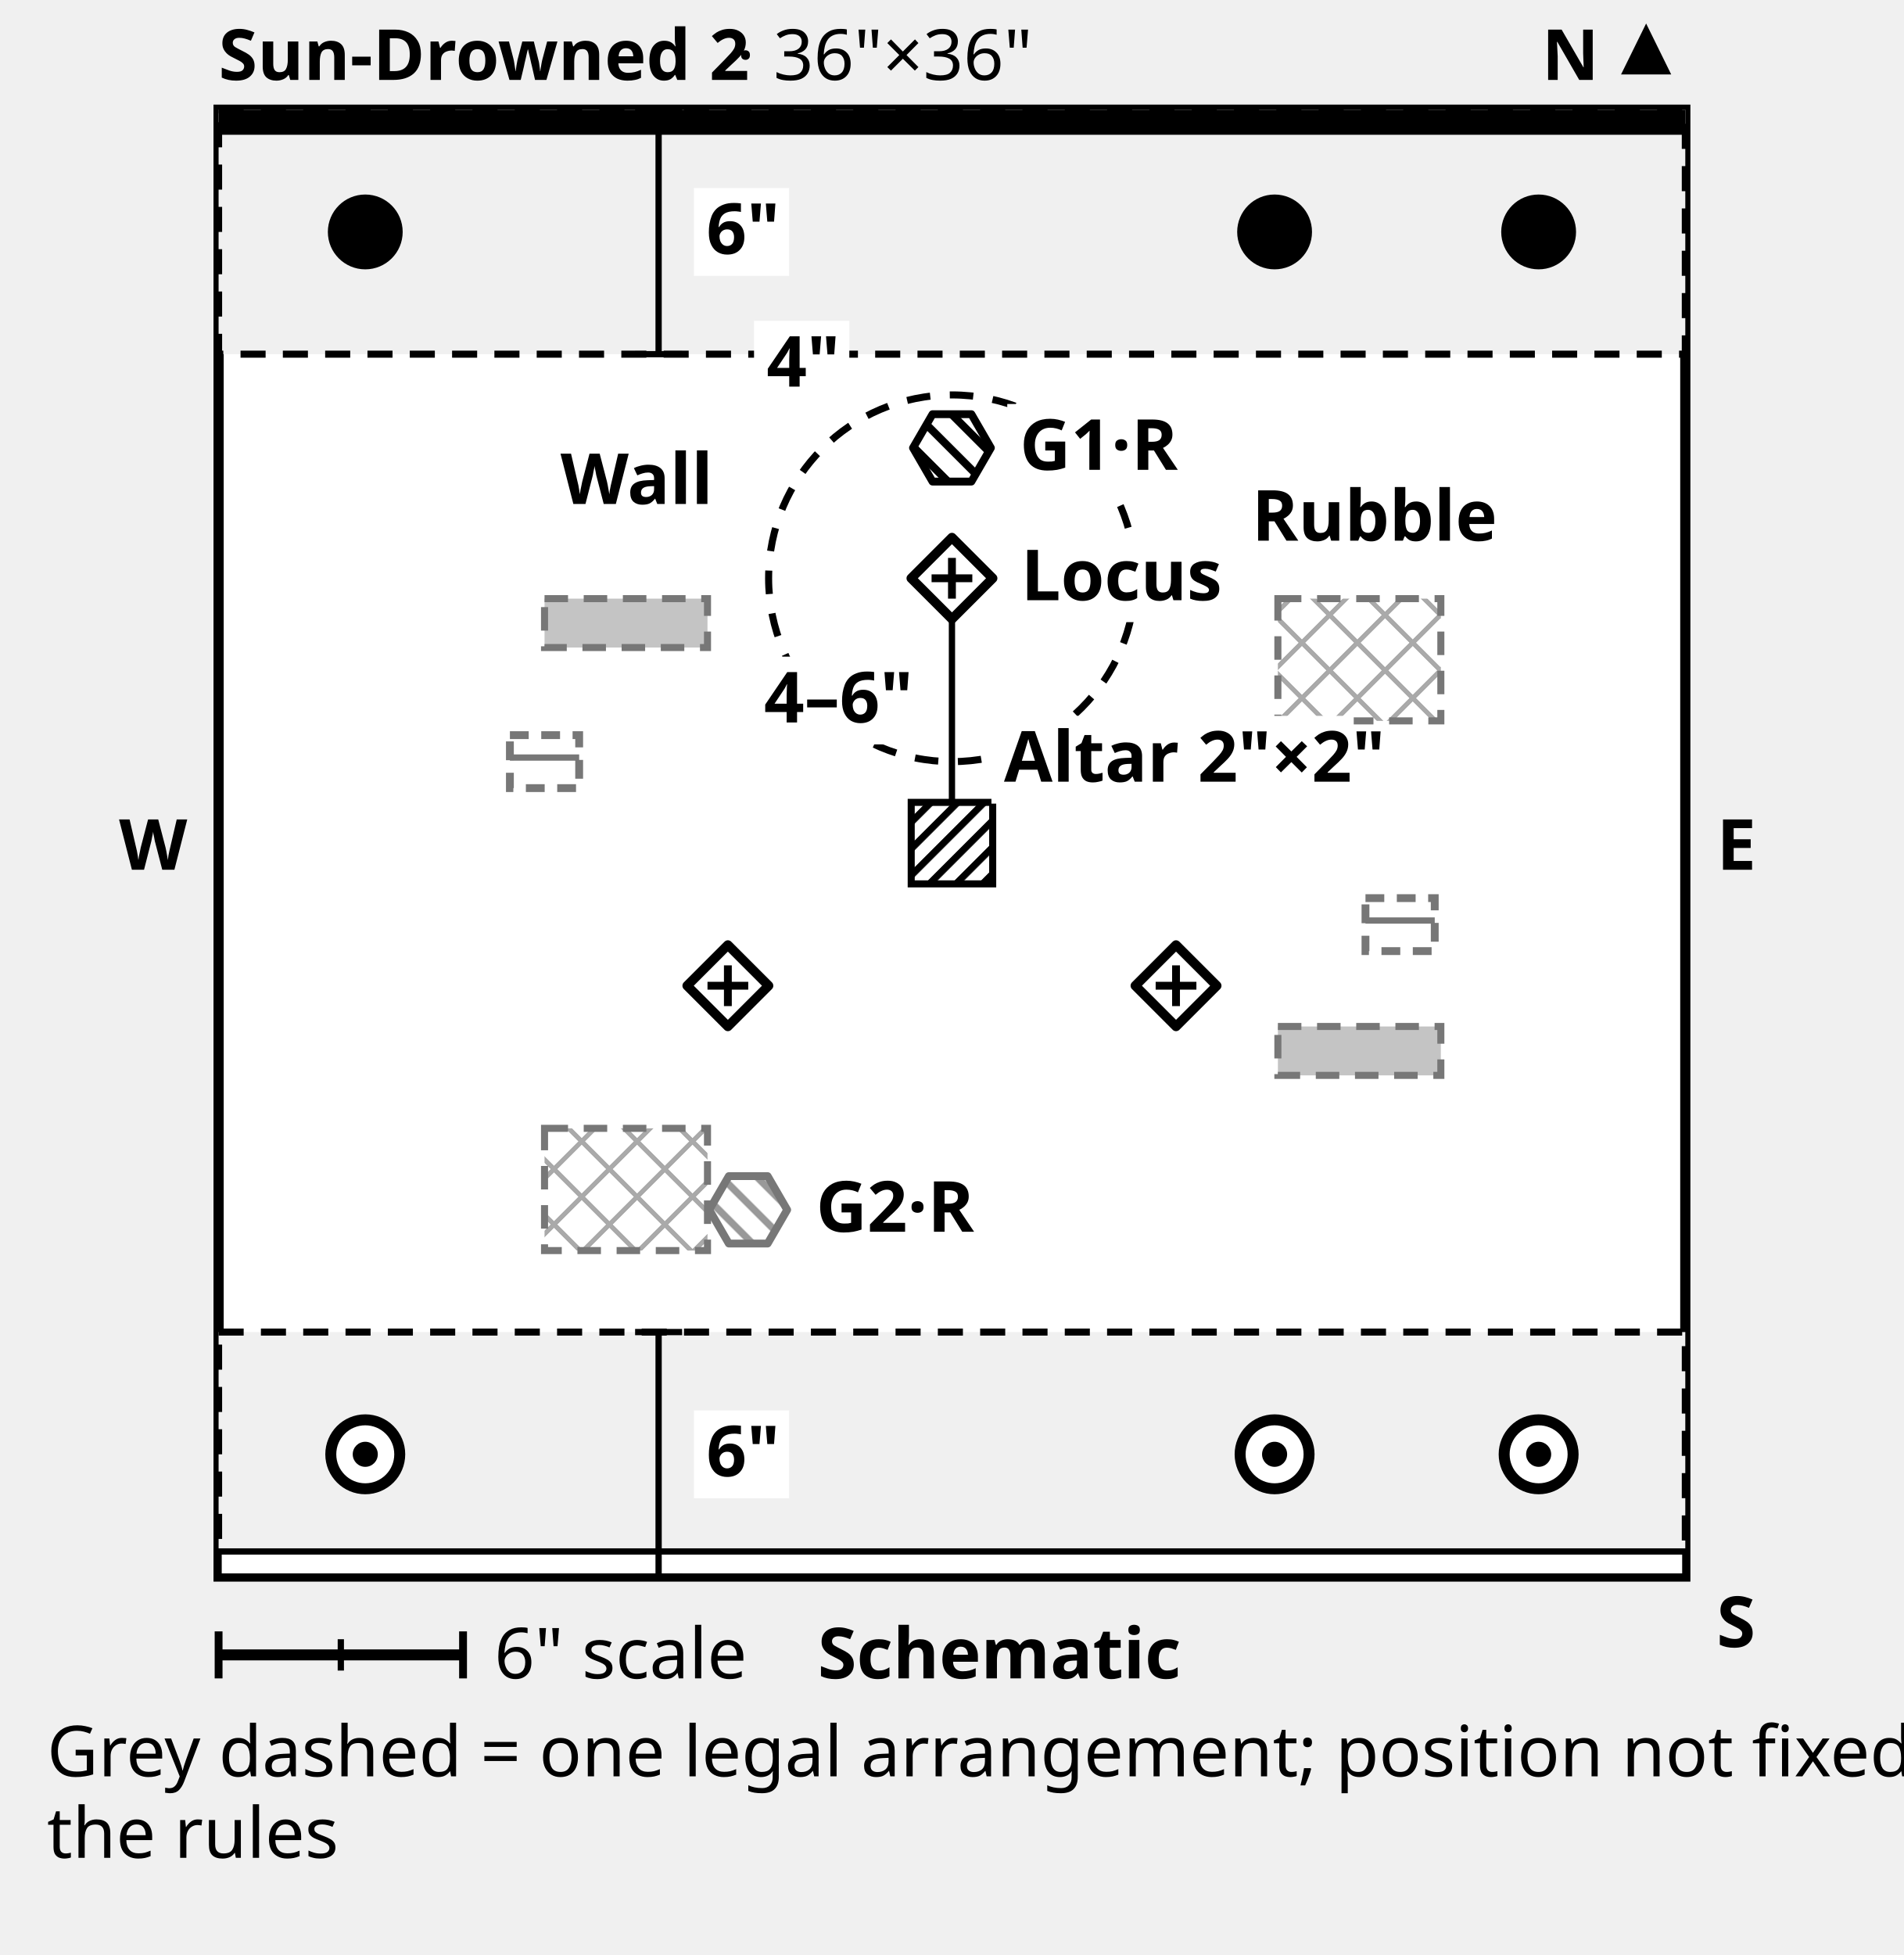
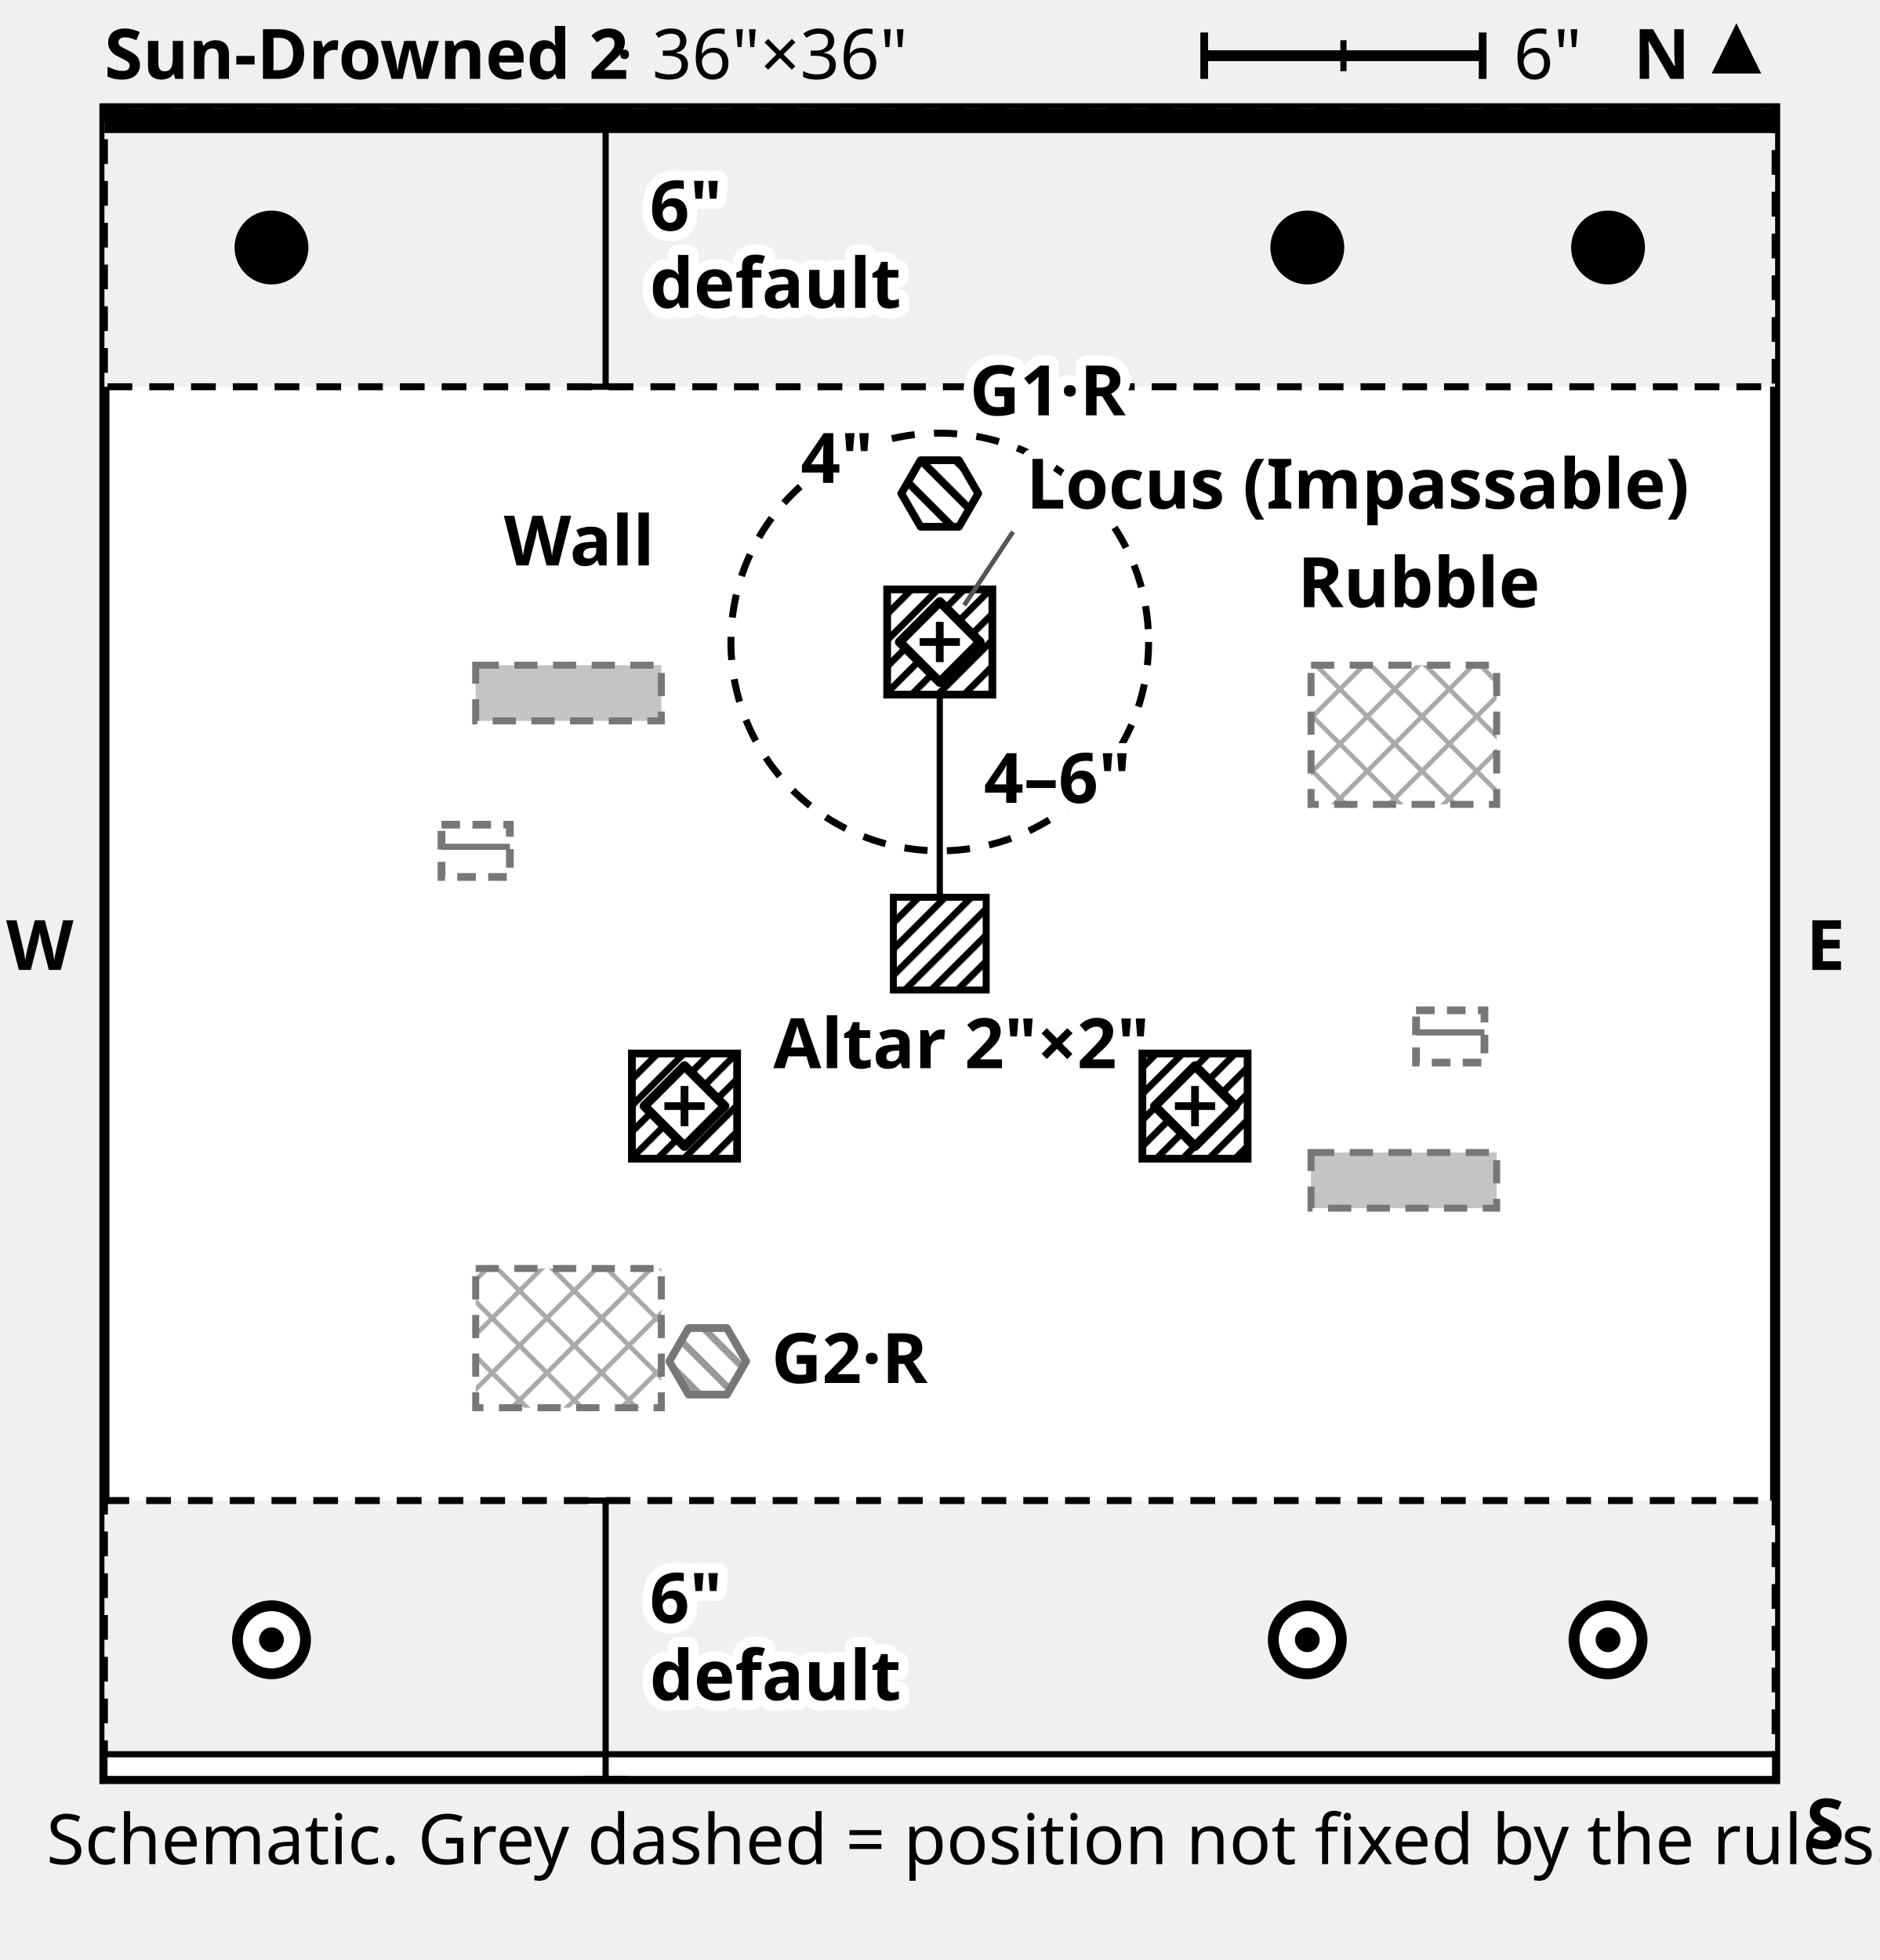
- <svg xmlns="http://www.w3.org/2000/svg" width="243pt" height="249.5pt" viewBox="0 0 243 249.5">
+ <svg xmlns="http://www.w3.org/2000/svg" width="243pt" height="253.4pt" viewBox="0 0 243 253.4">
  <defs>
    <pattern id="p-cover" width="5" height="5" patternUnits="userSpaceOnUse" patternTransform="rotate(45)">
      <rect width="5" height="5" fill="#fff" />
      <path d="M0 0.5H5M0.5 0V5" stroke="#444" stroke-width="0.7" fill="none" />
    </pattern>
    <pattern id="p-diff" width="4" height="4" patternUnits="userSpaceOnUse">
      <rect width="4" height="4" fill="#fff" />
      <circle cx="1" cy="1" r="0.75" fill="#222" />
      <circle cx="3" cy="3" r="0.75" fill="#222" />
    </pattern>
    <pattern id="p-imp" width="2.4" height="2.4" patternUnits="userSpaceOnUse" patternTransform="rotate(45)">
      <rect width="2.4" height="2.4" fill="#fff" />
      <path d="M0.4 0V2.4" stroke="#000" stroke-width="0.95" fill="none" />
    </pattern>
    <pattern id="p-mon" width="3.2" height="3.2" patternUnits="userSpaceOnUse" patternTransform="rotate(-45)">
      <rect width="3.2" height="3.2" fill="#fff" />
      <path d="M0.5 0V3.2" stroke="#000" stroke-width="1" fill="none" />
    </pattern>
    <pattern id="p-aoe" width="4" height="4" patternUnits="userSpaceOnUse" patternTransform="rotate(-45)">
      <rect width="4" height="4" fill="#fff" />
      <path d="M0.5 0V4" stroke="#777" stroke-width="1.4" fill="none" />
    </pattern>
  </defs>
  <defs>
    <pattern id="p-cover-l" width="5" height="5" patternUnits="userSpaceOnUse" patternTransform="rotate(45)">
      <rect width="5" height="5" fill="#fff" />
      <path d="M0 0.5H5M0.5 0V5" stroke="#aaa" stroke-width="0.6" fill="none" />
    </pattern>
    <pattern id="p-diff-l" width="4" height="4" patternUnits="userSpaceOnUse">
      <rect width="4" height="4" fill="#fff" />
      <circle cx="1" cy="1" r="0.7" fill="#999" />
      <circle cx="3" cy="3" r="0.7" fill="#999" />
    </pattern>
    <pattern id="p-imp-l" width="2.6" height="2.6" patternUnits="userSpaceOnUse" patternTransform="rotate(45)">
      <rect width="2.6" height="2.6" fill="#fff" />
      <path d="M0.4 0V2.6" stroke="#aaa" stroke-width="0.8" fill="none" />
    </pattern>
    <pattern id="p-mon-l" width="3.2" height="3.2" patternUnits="userSpaceOnUse" patternTransform="rotate(-45)">
      <rect width="3.2" height="3.2" fill="#fff" />
      <path d="M0.5 0V3.2" stroke="#999" stroke-width="0.9" fill="none" />
    </pattern>
    <pattern id="p-water" width="6" height="4" patternUnits="userSpaceOnUse">
      <rect width="6" height="4" fill="#fff" />
      <path d="M0 2.2Q1.5 0.4 3 2.2T6 2.2" stroke="#333" stroke-width="0.8" fill="none" />
    </pattern>
    <pattern id="p-water-l" width="6" height="4" patternUnits="userSpaceOnUse">
      <rect width="6" height="4" fill="#fff" />
      <path d="M0 2.2Q1.5 0.4 3 2.2T6 2.2" stroke="#aaa" stroke-width="0.8" fill="none" />
    </pattern>
    <pattern id="p-slip" width="6" height="6" patternUnits="userSpaceOnUse" patternTransform="rotate(-30)">
      <rect width="6" height="6" fill="#fff" />
      <path d="M0.5 1.5H3.5M3.5 4.5H5.5" stroke="#333" stroke-width="0.9" fill="none" />
    </pattern>
    <pattern id="p-slip-l" width="6" height="6" patternUnits="userSpaceOnUse" patternTransform="rotate(-30)">
      <rect width="6" height="6" fill="#fff" />
      <path d="M0.5 1.5H3.5M3.5 4.5H5.5" stroke="#aaa" stroke-width="0.9" fill="none" />
    </pattern>
-     <clipPath id="bclip">
-       <rect x="22.5" y="14" width="198" height="198" />
-     </clipPath>
    <pattern id="p-dark" width="4" height="4" patternUnits="userSpaceOnUse">
      <rect width="4" height="4" fill="#d9d9d9" />
      <path d="M0 4L4 0" stroke="#fff" stroke-width="0.9" fill="none" />
    </pattern>
+     <pattern id="p-diffo" width="4" height="4" patternUnits="userSpaceOnUse">
+       <circle cx="1" cy="1" r="0.8" fill="#222" />
+       <circle cx="3" cy="3" r="0.8" fill="#222" />
+     </pattern>
+     <pattern id="p-diffo-l" width="4" height="4" patternUnits="userSpaceOnUse">
+       <circle cx="1" cy="1" r="0.8" fill="#999" />
+       <circle cx="3" cy="3" r="0.8" fill="#999" />
+     </pattern>
+     <pattern id="p-chasm" width="6" height="6" patternUnits="userSpaceOnUse">
+       <rect width="6" height="6" fill="#d4d4d4" />
+       <path d="M1.5 0V6M4.5 0V6" stroke="#333" stroke-width="1.1" stroke-dasharray="2.6 1.6" fill="none" />
+     </pattern>
+     <pattern id="p-chasm-l" width="6" height="6" patternUnits="userSpaceOnUse">
+       <rect width="6" height="6" fill="#efefef" />
+       <path d="M1.5 0V6M4.5 0V6" stroke="#aaa" stroke-width="1.1" stroke-dasharray="2.6 1.6" fill="none" />
+     </pattern>
+     <clipPath id="bclip">
+       <rect x="13.5" y="14" width="216" height="216" />
+     </clipPath>
  </defs>
-   <rect x="27.9" y="14" width="187.2" height="187.2" fill="#fff" stroke="#000" stroke-width="1.3" />
-   <rect x="27.9" y="14" width="187.2" height="31.2" fill="#f0f0f0" stroke="#000" stroke-width="0.9" stroke-dasharray="3.2 2.2" />
-   <rect x="27.9" y="14" width="187.2" height="3.2" fill="#000" />
-   <line x1="84.06" y1="14" x2="84.06" y2="45.2" stroke="#000" stroke-width="0.8" stroke-linecap="butt" />
-   <line x1="87.06" y1="14" x2="81.06" y2="14" stroke="#000" stroke-width="0.8" stroke-linecap="butt" />
-   <line x1="87.06" y1="45.2" x2="81.06" y2="45.2" stroke="#000" stroke-width="0.8" stroke-linecap="butt" />
-   <rect x="27.9" y="170" width="187.2" height="31.2" fill="#f0f0f0" stroke="#000" stroke-width="0.9" stroke-dasharray="3.2 2.2" />
-   <rect x="27.9" y="198" width="187.2" height="3.2" fill="#fff" stroke="#000" stroke-width="0.8" />
-   <line x1="84.06" y1="170" x2="84.06" y2="201.2" stroke="#000" stroke-width="0.8" stroke-linecap="butt" />
-   <line x1="87.06" y1="170" x2="81.06" y2="170" stroke="#000" stroke-width="0.8" stroke-linecap="butt" />
-   <line x1="87.06" y1="201.2" x2="81.06" y2="201.2" stroke="#000" stroke-width="0.8" stroke-linecap="butt" />
-   <rect x="116.3" y="102.4" width="10.4" height="10.4" fill="url(#p-imp)" stroke="#000" stroke-width="0.9" />
-   <rect x="69.5" y="76.4" width="20.8" height="6.24" fill="#c4c4c4" stroke="#777" stroke-width="0.9" stroke-dasharray="3 2" />
-   <rect x="163.1" y="131" width="20.8" height="6.24" fill="#c4c4c4" stroke="#777" stroke-width="0.9" stroke-dasharray="3 2" />
-   <rect x="163.1" y="76.4" width="20.8" height="15.6" fill="url(#p-cover-l)" stroke="#777" stroke-width="0.9" stroke-dasharray="3 2" />
-   <rect x="69.5" y="144" width="20.8" height="15.6" fill="url(#p-cover-l)" stroke="#777" stroke-width="0.9" stroke-dasharray="3 2" />
-   <line x1="121.5" y1="76.4" x2="121.5" y2="102.4" stroke="#000" stroke-width="0.8" stroke-linecap="butt" />
-   <line x1="124.5" y1="76.4" x2="118.5" y2="76.4" stroke="#000" stroke-width="0.8" stroke-linecap="butt" />
-   <line x1="124.5" y1="102.4" x2="118.5" y2="102.4" stroke="#000" stroke-width="0.8" stroke-linecap="butt" />
-   <circle cx="121.5" cy="73.8" r="23.4" fill="none" stroke="#000" stroke-width="0.9" stroke-dasharray="3 2.5" />
-   <polygon points="121.5,68.6 126.7,73.8 121.5,79 116.3,73.8" fill="#fff" stroke="#000" stroke-width="1.2" stroke-linejoin="round" />
-   <line x1="118.9" y1="73.8" x2="124.1" y2="73.8" stroke="#000" stroke-width="1" stroke-linecap="butt" />
-   <line x1="121.5" y1="71.2" x2="121.5" y2="76.4" stroke="#000" stroke-width="1" stroke-linecap="butt" />
-   <polygon points="150.1,120.6 155.3,125.8 150.1,131 144.9,125.8" fill="#fff" stroke="#000" stroke-width="1.2" stroke-linejoin="round" />
-   <line x1="147.5" y1="125.8" x2="152.7" y2="125.8" stroke="#000" stroke-width="1" stroke-linecap="butt" />
-   <line x1="150.1" y1="123.2" x2="150.1" y2="128.4" stroke="#000" stroke-width="1" stroke-linecap="butt" />
-   <polygon points="92.9,120.6 98.1,125.8 92.9,131 87.7,125.8" fill="#fff" stroke="#000" stroke-width="1.2" stroke-linejoin="round" />
-   <line x1="90.3" y1="125.8" x2="95.5" y2="125.8" stroke="#000" stroke-width="1" stroke-linecap="butt" />
-   <line x1="92.9" y1="123.2" x2="92.9" y2="128.4" stroke="#000" stroke-width="1" stroke-linecap="butt" />
-   <rect x="65.08" y="93.82" width="8.84" height="6.76" fill="#fff" stroke="#777" stroke-width="1" stroke-dasharray="2.4 1.6" />
-   <line x1="65.08" y1="96.68" x2="73.92" y2="96.68" stroke="#777" stroke-width="0.8" stroke-linecap="butt" />
-   <rect x="174.28" y="114.62" width="8.84" height="6.76" fill="#fff" stroke="#777" stroke-width="1" stroke-dasharray="2.4 1.6" />
-   <line x1="174.28" y1="117.48" x2="183.12" y2="117.48" stroke="#777" stroke-width="0.8" stroke-linecap="butt" />
-   <polygon points="126.47,57.16 123.98,61.46 119.02,61.46 116.53,57.16 119.02,52.86 123.98,52.86" fill="url(#p-mon)" stroke="#000" stroke-width="1" stroke-linejoin="round" />
-   <polygon points="100.47,154.4 97.98,158.7 93.02,158.7 90.53,154.4 93.02,150.1 97.98,150.1" fill="url(#p-mon-l)" stroke="#777" stroke-width="1" stroke-linejoin="round" />
-   <circle cx="46.62" cy="29.6" r="4.4" fill="#000" stroke="#000" stroke-width="0.75" />
-   <circle cx="162.68" cy="29.6" r="4.4" fill="#000" stroke="#000" stroke-width="0.75" />
-   <circle cx="196.38" cy="29.6" r="4.4" fill="#000" stroke="#000" stroke-width="0.75" />
-   <circle cx="46.62" cy="185.6" r="4.4" fill="#fff" stroke="#000" stroke-width="1.4" />
-   <circle cx="46.62" cy="185.6" r="1.6" fill="#000" />
-   <circle cx="162.68" cy="185.6" r="4.4" fill="#fff" stroke="#000" stroke-width="1.4" />
-   <circle cx="162.68" cy="185.6" r="1.6" fill="#000" />
-   <circle cx="196.38" cy="185.6" r="4.4" fill="#fff" stroke="#000" stroke-width="1.4" />
-   <circle cx="196.38" cy="185.6" r="1.6" fill="#000" />
-   <rect x="88.56" y="24" width="12.16" height="11.2" fill="#fff" />
-   <text x="90.16" y="32.4" font-weight="600" font-family="'Source Sans 3'" font-size="9" fill="#000">6"</text>
-   <rect x="88.56" y="180" width="12.16" height="11.2" fill="#fff" />
-   <text x="90.16" y="188.4" font-weight="600" font-family="'Source Sans 3'" font-size="9" fill="#000">6"</text>
-   <rect x="126.54" y="91.36" width="46.24" height="11.2" fill="#fff" />
-   <text x="128.14" y="99.76" font-weight="600" font-family="'Source Sans 3'" font-size="9" fill="#000">Altar 2"×2"</text>
-   <rect x="69.94" y="55.92" width="19.92" height="11.2" fill="#fff" />
-   <text x="71.54" y="64.32" font-weight="600" font-family="'Source Sans 3'" font-size="9" fill="#000">Wall</text>
-   <rect x="158.17" y="60.6" width="30.67" height="11.2" fill="#fff" />
-   <text x="159.77" y="69" font-weight="600" font-family="'Source Sans 3'" font-size="9" fill="#000">Rubble</text>
-   <rect x="95.91" y="83.8" width="21.09" height="11.2" fill="#fff" />
-   <text x="97.51" y="92.2" font-weight="600" font-family="'Source Sans 3'" font-size="9" fill="#000">4–6"</text>
-   <rect x="96.24" y="40.94" width="12.16" height="11.2" fill="#fff" />
-   <text x="97.84" y="49.34" font-weight="600" font-family="'Source Sans 3'" font-size="9" fill="#000">4"</text>
-   <rect x="128.7" y="68.2" width="25.7" height="11.2" fill="#fff" />
-   <text x="130.3" y="76.6" font-weight="600" font-family="'Source Sans 3'" font-size="9" fill="#000">Locus</text>
-   <rect x="128.56" y="51.56" width="21.27" height="11.2" fill="#fff" />
-   <text x="130.16" y="59.96" font-weight="600" font-family="'Source Sans 3'" font-size="9" fill="#000">G1·R</text>
-   <rect x="102.56" y="148.8" width="21.27" height="11.2" fill="#fff" />
-   <text x="104.16" y="157.2" font-weight="600" font-family="'Source Sans 3'" font-size="9" fill="#000">G2·R</text>
-   <text x="27.9" y="10.2" font-weight="700" font-family="'Source Sans 3'" font-size="9" fill="#000">Sun-Drowned 2</text>
-   <text x="93.95" y="10.2" font-weight="400" font-family="'Source Sans 3'" font-size="9" fill="#000">·  36"×36"</text>
-   <polygon points="210.1,3 206.9,9.5 213.3,9.5" fill="#000" />
-   <text x="204.1" y="10.2" font-weight="700" font-family="'Source Sans 3'" font-size="9" fill="#000" text-anchor="end">N</text>
-   <text x="23.9" y="111" font-weight="700" font-family="'Source Sans 3'" font-size="9" fill="#000" text-anchor="end">W</text>
-   <text x="219.1" y="111" font-weight="700" font-family="'Source Sans 3'" font-size="9" fill="#000">E</text>
-   <line x1="27.9" y1="211.2" x2="59.1" y2="211.2" stroke="#000" stroke-width="1.4" stroke-linecap="butt" />
-   <line x1="27.9" y1="208.2" x2="27.9" y2="214.2" stroke="#000" stroke-width="1" stroke-linecap="butt" />
-   <line x1="59.1" y1="208.2" x2="59.1" y2="214.2" stroke="#000" stroke-width="1" stroke-linecap="butt" />
-   <line x1="43.5" y1="209.2" x2="43.5" y2="213.2" stroke="#000" stroke-width="0.8" stroke-linecap="butt" />
-   <text x="63.1" y="214.2" font-weight="400" font-family="'Source Sans 3'" font-size="9" fill="#000">6" scale</text>
-   <text x="104.38" y="214.2" font-weight="600" font-family="'Source Sans 3'" font-size="9" fill="#000">Schematic</text>
-   <text x="215.1" y="214.2" font-family="'Source Sans 3'" font-size="9" fill="#000" />
-   <text x="219.1" y="210.2" font-weight="700" font-family="'Source Sans 3'" font-size="9" fill="#000">S</text>
-   <text x="6" y="226.7" font-weight="400" font-family="'Source Sans 3'" font-size="9" fill="#000">Grey dashed = one legal arrangement; position not fixed by</text>
-   <text x="6" y="237.1" font-weight="400" font-family="'Source Sans 3'" font-size="9" fill="#000">the rules</text>
+   <rect x="13.5" y="14" width="216" height="216" fill="#fff" stroke="#000" stroke-width="1.3" />
+   <g data-glyph="zone-A">
+     <rect x="13.5" y="14" width="216" height="36" fill="#f0f0f0" stroke="#000" stroke-width="0.9" stroke-dasharray="3.2 2.2" />
+     <rect x="13.5" y="14" width="216" height="3.2" fill="#000" />
+   </g>
+   <g data-glyph="dim">
+     <line x1="78.3" y1="14" x2="78.3" y2="50" stroke="#000" stroke-width="0.8" stroke-linecap="butt" />
+     <line x1="81.3" y1="14" x2="75.3" y2="14" stroke="#000" stroke-width="0.8" stroke-linecap="butt" />
+     <line x1="81.3" y1="50" x2="75.3" y2="50" stroke="#000" stroke-width="0.8" stroke-linecap="butt" />
+   </g>
+   <g data-glyph="zone-B">
+     <rect x="13.5" y="194" width="216" height="36" fill="#f0f0f0" stroke="#000" stroke-width="0.9" stroke-dasharray="3.2 2.2" />
+     <rect x="13.5" y="226.8" width="216" height="3.2" fill="#fff" stroke="#000" stroke-width="0.8" />
+   </g>
+   <g data-glyph="dim">
+     <line x1="78.3" y1="194" x2="78.3" y2="230" stroke="#000" stroke-width="0.8" stroke-linecap="butt" />
+     <line x1="81.3" y1="194" x2="75.3" y2="194" stroke="#000" stroke-width="0.8" stroke-linecap="butt" />
+     <line x1="81.3" y1="230" x2="75.3" y2="230" stroke="#000" stroke-width="0.8" stroke-linecap="butt" />
+   </g>
+   <g data-glyph="ter-impassable">
+     <rect x="115.5" y="116" width="12" height="12" fill="url(#p-imp)" stroke="#000" stroke-width="0.9" />
+   </g>
+   <g data-glyph="ter-blocking" data-state="illus">
+     <rect x="61.5" y="86" width="24" height="7.2" fill="#c4c4c4" stroke="#777" stroke-width="0.9" stroke-dasharray="3 2" />
+   </g>
+   <g data-glyph="ter-blocking" data-state="illus">
+     <rect x="169.5" y="149" width="24" height="7.2" fill="#c4c4c4" stroke="#777" stroke-width="0.9" stroke-dasharray="3 2" />
+   </g>
+   <g data-glyph="ter-cover" data-state="illus">
+     <rect x="169.5" y="86" width="24" height="18" fill="url(#p-cover-l)" stroke="#777" stroke-width="0.9" stroke-dasharray="3 2" />
+   </g>
+   <g data-glyph="ter-cover" data-state="illus">
+     <rect x="61.5" y="164" width="24" height="18" fill="url(#p-cover-l)" stroke="#777" stroke-width="0.9" stroke-dasharray="3 2" />
+   </g>
+   <g data-glyph="dim">
+     <line x1="121.5" y1="86" x2="121.5" y2="116" stroke="#000" stroke-width="0.8" stroke-linecap="butt" />
+     <line x1="124.5" y1="86" x2="118.5" y2="86" stroke="#000" stroke-width="0.8" stroke-linecap="butt" />
+     <line x1="124.5" y1="116" x2="118.5" y2="116" stroke="#000" stroke-width="0.8" stroke-linecap="butt" />
+   </g>
+   <g data-glyph="ring">
+     <g clip-path="url(#bclip)">
+       <circle cx="121.5" cy="83" r="27" fill="none" stroke="#000" stroke-width="0.9" stroke-dasharray="3 2.5" />
+     </g>
+   </g>
+   <g data-glyph="ter-impassable">
+     <rect x="114.7" y="76.2" width="13.6" height="13.6" fill="url(#p-imp)" stroke="#000" stroke-width="1" />
+   </g>
+   <g data-glyph="obj">
+     <polygon points="121.5,77.8 126.7,83 121.5,88.2 116.3,83" fill="#fff" stroke="#000" stroke-width="1.2" stroke-linejoin="round" />
+     <line x1="118.9" y1="83" x2="124.1" y2="83" stroke="#000" stroke-width="1" stroke-linecap="butt" />
+     <line x1="121.5" y1="80.4" x2="121.5" y2="85.6" stroke="#000" stroke-width="1" stroke-linecap="butt" />
+   </g>
+   <g data-glyph="ter-impassable">
+     <rect x="147.7" y="136.2" width="13.6" height="13.6" fill="url(#p-imp)" stroke="#000" stroke-width="1" />
+   </g>
+   <g data-glyph="obj">
+     <polygon points="154.5,137.8 159.7,143 154.5,148.2 149.3,143" fill="#fff" stroke="#000" stroke-width="1.2" stroke-linejoin="round" />
+     <line x1="151.9" y1="143" x2="157.1" y2="143" stroke="#000" stroke-width="1" stroke-linecap="butt" />
+     <line x1="154.5" y1="140.4" x2="154.5" y2="145.6" stroke="#000" stroke-width="1" stroke-linecap="butt" />
+   </g>
+   <g data-glyph="ter-impassable">
+     <rect x="81.7" y="136.2" width="13.6" height="13.6" fill="url(#p-imp)" stroke="#000" stroke-width="1" />
+   </g>
+   <g data-glyph="obj">
+     <polygon points="88.5,137.8 93.7,143 88.5,148.2 83.3,143" fill="#fff" stroke="#000" stroke-width="1.2" stroke-linejoin="round" />
+     <line x1="85.9" y1="143" x2="91.1" y2="143" stroke="#000" stroke-width="1" stroke-linecap="butt" />
+     <line x1="88.5" y1="140.4" x2="88.5" y2="145.6" stroke="#000" stroke-width="1" stroke-linecap="butt" />
+   </g>
+   <g data-glyph="chest" data-state="illus">
+     <rect x="57.08" y="106.62" width="8.84" height="6.76" fill="#fff" stroke="#777" stroke-width="1" stroke-dasharray="2.4 1.6" />
+     <line x1="57.08" y1="109.48" x2="65.92" y2="109.48" stroke="#777" stroke-width="0.8" stroke-linecap="butt" />
+   </g>
+   <g data-glyph="chest" data-state="illus">
+     <rect x="183.08" y="130.62" width="8.84" height="6.76" fill="#fff" stroke="#777" stroke-width="1" stroke-dasharray="2.4 1.6" />
+     <line x1="183.08" y1="133.48" x2="191.92" y2="133.48" stroke="#777" stroke-width="0.8" stroke-linecap="butt" />
+   </g>
+   <g data-glyph="mon">
+     <polygon points="126.47,63.8 123.98,68.1 119.02,68.1 116.53,63.8 119.02,59.5 123.98,59.5" fill="url(#p-mon)" stroke="#000" stroke-width="1" stroke-linejoin="round" />
+   </g>
+   <g data-glyph="mon" data-state="illus">
+     <polygon points="96.47,176 93.98,180.3 89.02,180.3 86.53,176 89.02,171.7 93.98,171.7" fill="url(#p-mon-l)" stroke="#777" stroke-width="1" stroke-linejoin="round" />
+   </g>
+   <g data-glyph="hero-A">
+     <circle cx="35.1" cy="32" r="4.4" fill="#000" stroke="#000" stroke-width="0.75" />
+   </g>
+   <g data-glyph="hero-A">
+     <circle cx="169.02" cy="32" r="4.4" fill="#000" stroke="#000" stroke-width="0.75" />
+   </g>
+   <g data-glyph="hero-A">
+     <circle cx="207.9" cy="32" r="4.4" fill="#000" stroke="#000" stroke-width="0.75" />
+   </g>
+   <g data-glyph="hero-B">
+     <circle cx="35.1" cy="212" r="4.4" fill="#fff" stroke="#000" stroke-width="1.4" />
+     <circle cx="35.1" cy="212" r="1.6" fill="#000" />
+   </g>
+   <g data-glyph="hero-B">
+     <circle cx="169.02" cy="212" r="4.4" fill="#fff" stroke="#000" stroke-width="1.4" />
+     <circle cx="169.02" cy="212" r="1.6" fill="#000" />
+   </g>
+   <g data-glyph="hero-B">
+     <circle cx="207.9" cy="212" r="4.4" fill="#fff" stroke="#000" stroke-width="1.4" />
+     <circle cx="207.9" cy="212" r="1.6" fill="#000" />
+   </g>
+   <text x="103.52" y="62.42" font-family="'Source Sans 3'" font-size="9" font-weight="600" fill="#000" stroke="#fff" stroke-width="2.6" stroke-linejoin="round" paint-order="stroke">4"</text>
+   <text x="84" y="29.8" font-family="'Source Sans 3'" font-size="9" font-weight="600" fill="#000" stroke="#fff" stroke-width="2.6" stroke-linejoin="round" paint-order="stroke">6"</text>
+   <text x="84" y="39.8" font-family="'Source Sans 3'" font-size="9" font-weight="600" fill="#000" stroke="#fff" stroke-width="2.6" stroke-linejoin="round" paint-order="stroke">default</text>
+   <text x="84" y="209.8" font-family="'Source Sans 3'" font-size="9" font-weight="600" fill="#000" stroke="#fff" stroke-width="2.6" stroke-linejoin="round" paint-order="stroke">6"</text>
+   <text x="84" y="219.8" font-family="'Source Sans 3'" font-size="9" font-weight="600" fill="#000" stroke="#fff" stroke-width="2.6" stroke-linejoin="round" paint-order="stroke">default</text>
+   <text x="99.98" y="138.1" font-family="'Source Sans 3'" font-size="9" font-weight="600" fill="#000" stroke="#fff" stroke-width="2.6" stroke-linejoin="round" paint-order="stroke">Altar 2"×2"</text>
+   <text x="65.14" y="73.1" font-family="'Source Sans 3'" font-size="9" font-weight="600" fill="#000" stroke="#fff" stroke-width="2.6" stroke-linejoin="round" paint-order="stroke">Wall</text>
+   <text x="167.77" y="78.5" font-family="'Source Sans 3'" font-size="9" font-weight="600" fill="#000" stroke="#fff" stroke-width="2.6" stroke-linejoin="round" paint-order="stroke">Rubble</text>
+   <g data-glyph="range">
+     <text x="127.2" y="103.8" font-family="'Source Sans 3'" font-size="9" font-weight="600" fill="#000" stroke="#fff" stroke-width="2.6" stroke-linejoin="round" paint-order="stroke">4–6"</text>
+   </g>
+   <g data-glyph="leader">
+     <line x1="124.66" y1="78.25" x2="130.97" y2="68.75" stroke="#555" stroke-width="0.6" stroke-linecap="butt" />
+   </g>
+   <text x="132.67" y="65.75" font-family="'Source Sans 3'" font-size="9" font-weight="600" fill="#000" stroke="#fff" stroke-width="2.6" stroke-linejoin="round" paint-order="stroke">Locus (Impassable)</text>
+   <text x="125.37" y="53.69" font-family="'Source Sans 3'" font-size="9" font-weight="600" fill="#000" stroke="#fff" stroke-width="2.6" stroke-linejoin="round" paint-order="stroke">G1·R</text>
+   <text x="99.76" y="178.8" font-family="'Source Sans 3'" font-size="9" font-weight="600" fill="#000" stroke="#fff" stroke-width="2.6" stroke-linejoin="round" paint-order="stroke">G2·R</text>
+   <text x="13.5" y="10.2" font-weight="700" font-family="'Source Sans 3'" font-size="9" fill="#000">Sun-Drowned 2</text>
+   <text x="79.55" y="10.2" font-weight="400" font-family="'Source Sans 3'" font-size="9" fill="#000">·  36"×36"</text>
+   <g data-glyph="compass">
+     <polygon points="224.5,3 221.3,9.5 227.7,9.5" fill="#000" />
+     <text x="218.5" y="10.2" font-weight="700" font-family="'Source Sans 3'" font-size="9" fill="#000" text-anchor="end">N</text>
+   </g>
+   <g data-glyph="scale">
+     <line x1="155.69" y1="7.2" x2="191.69" y2="7.2" stroke="#000" stroke-width="1.4" stroke-linecap="butt" />
+     <line x1="155.69" y1="4.2" x2="155.69" y2="10.2" stroke="#000" stroke-width="1" stroke-linecap="butt" />
+     <line x1="191.69" y1="4.2" x2="191.69" y2="10.2" stroke="#000" stroke-width="1" stroke-linecap="butt" />
+     <line x1="173.69" y1="5.2" x2="173.69" y2="9.2" stroke="#000" stroke-width="0.8" stroke-linecap="butt" />
+     <text x="195.69" y="10.2" font-weight="400" font-family="'Source Sans 3'" font-size="9" fill="#000">6"</text>
+   </g>
+   <text x="9.5" y="125.4" font-weight="700" font-family="'Source Sans 3'" font-size="9" fill="#000" text-anchor="end">W</text>
+   <text x="233.5" y="125.4" font-weight="700" font-family="'Source Sans 3'" font-size="9" fill="#000">E</text>
+   <text x="233.5" y="239" font-weight="700" font-family="'Source Sans 3'" font-size="9" fill="#000">S</text>
+   <text x="6" y="241" font-weight="400" font-family="'Source Sans 3'" font-size="9" fill="#000">Schematic. Grey dashed = position not fixed by the rules.</text>
</svg>
